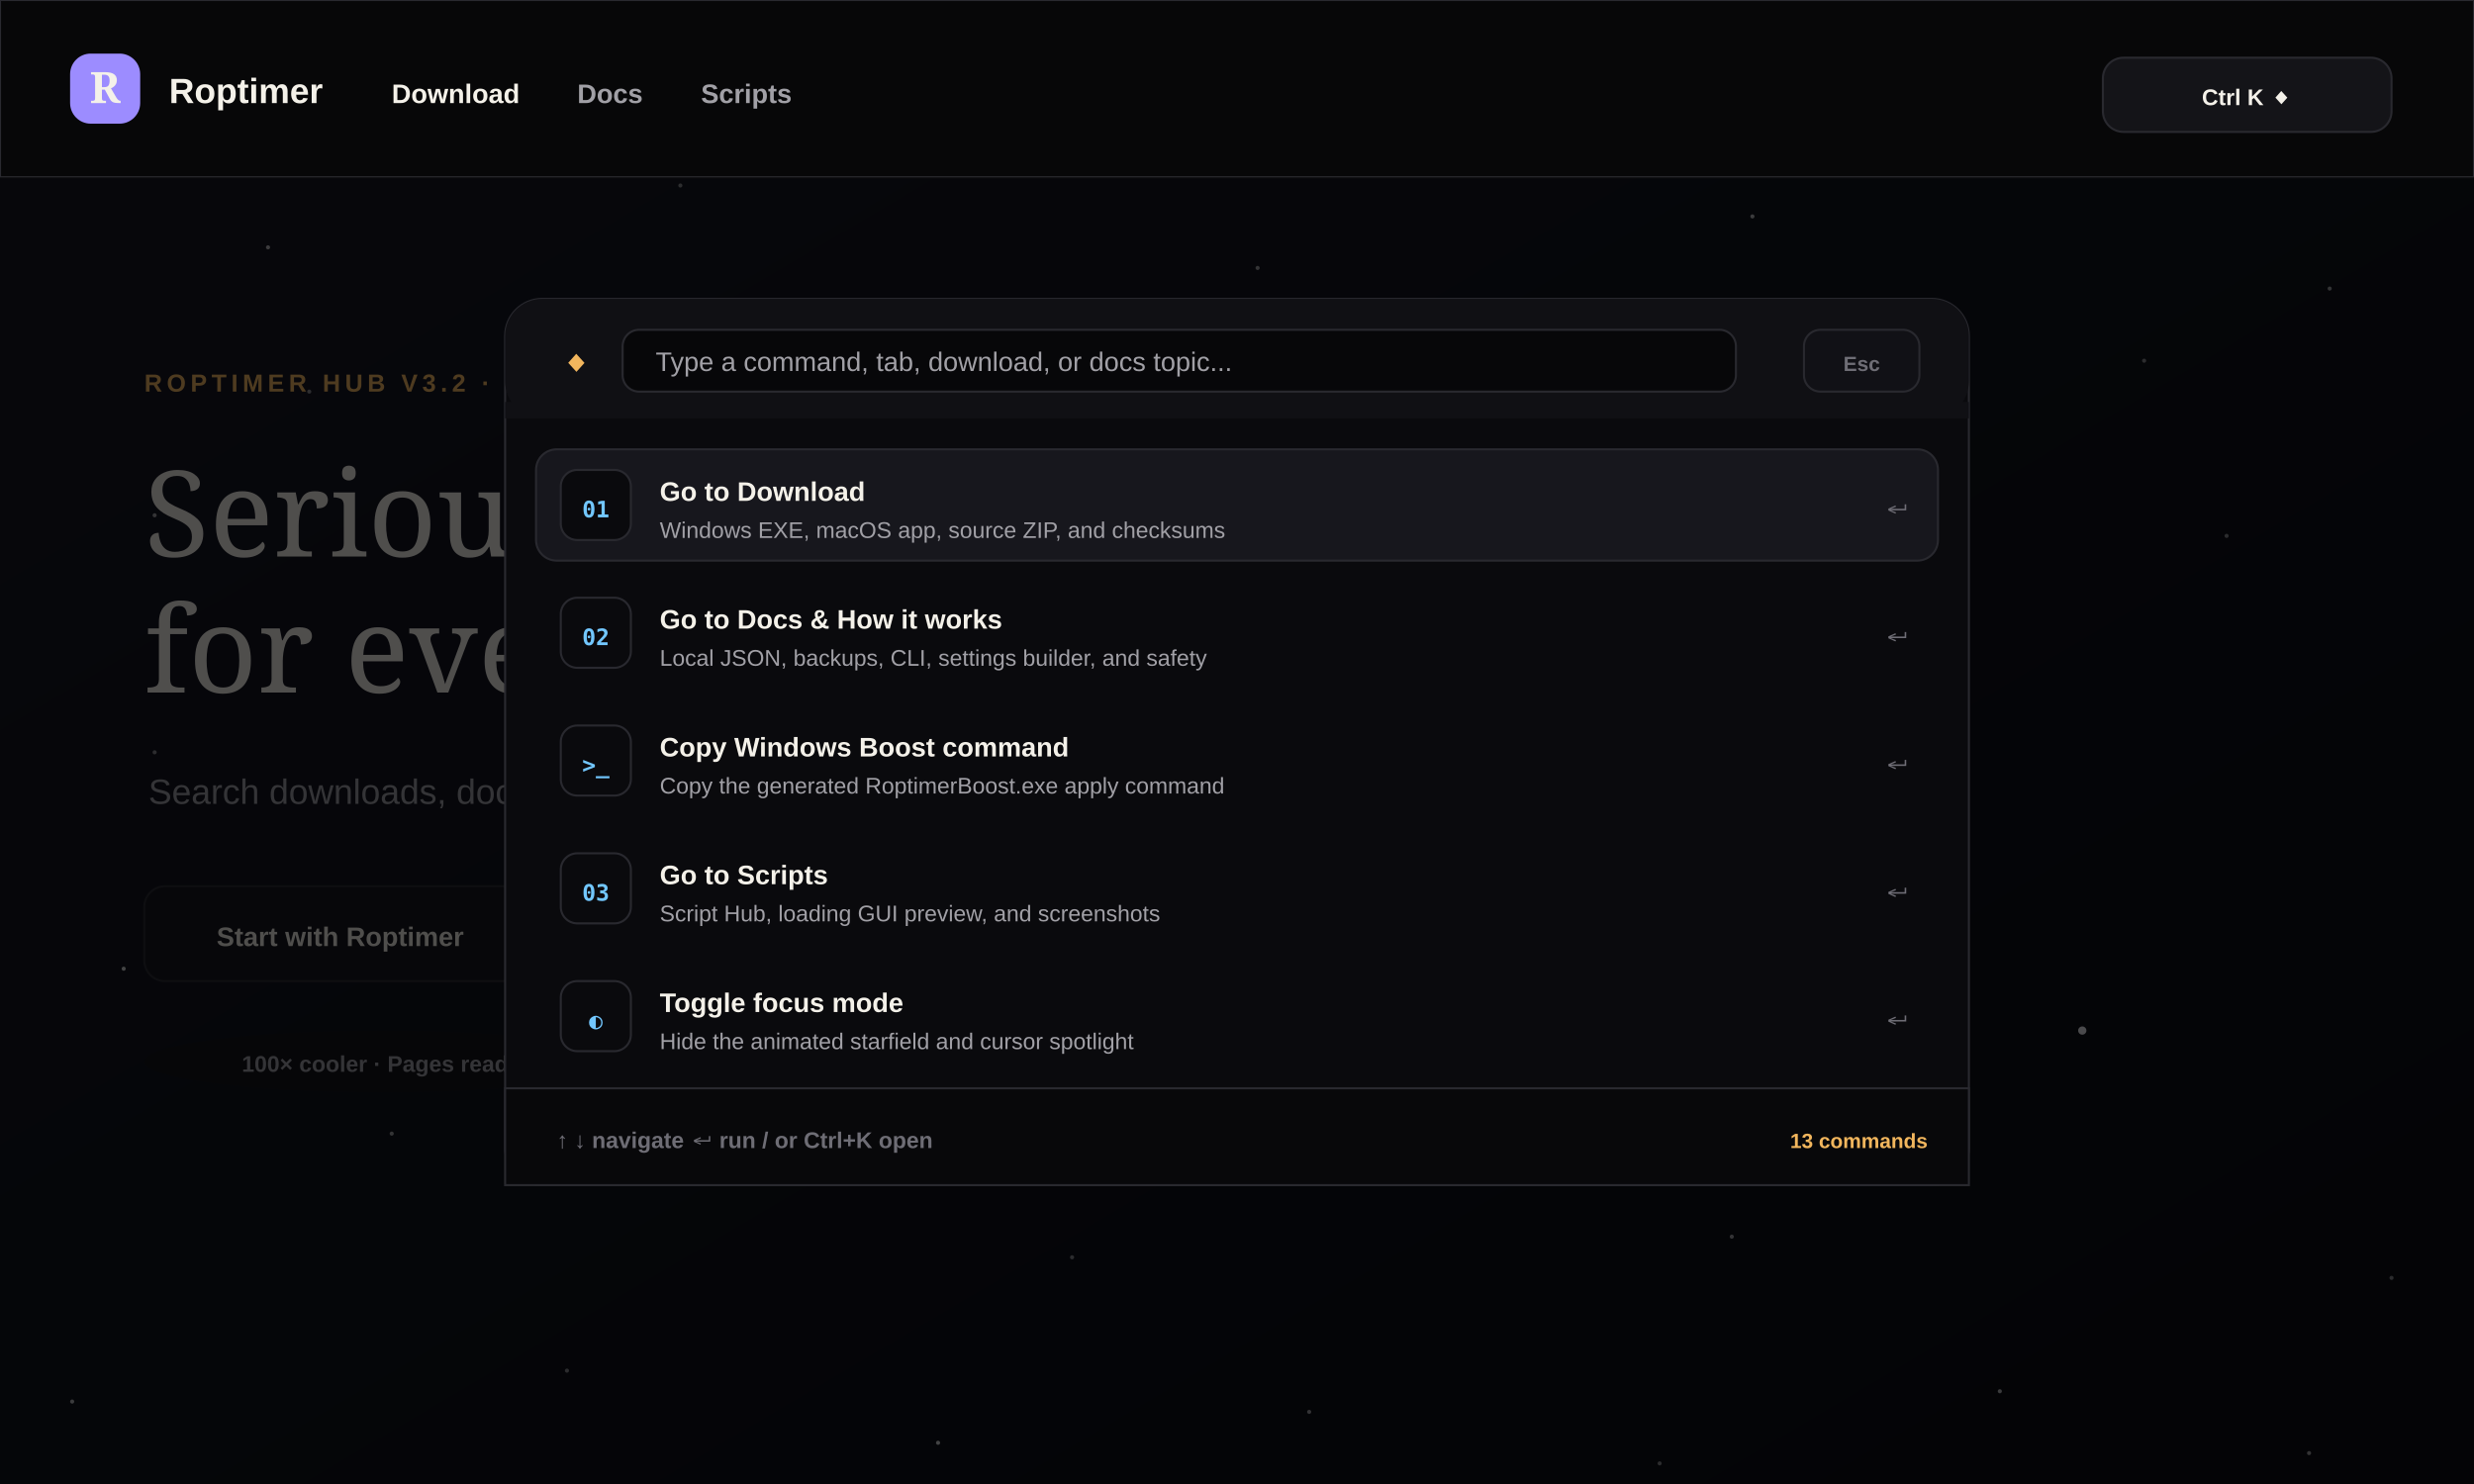
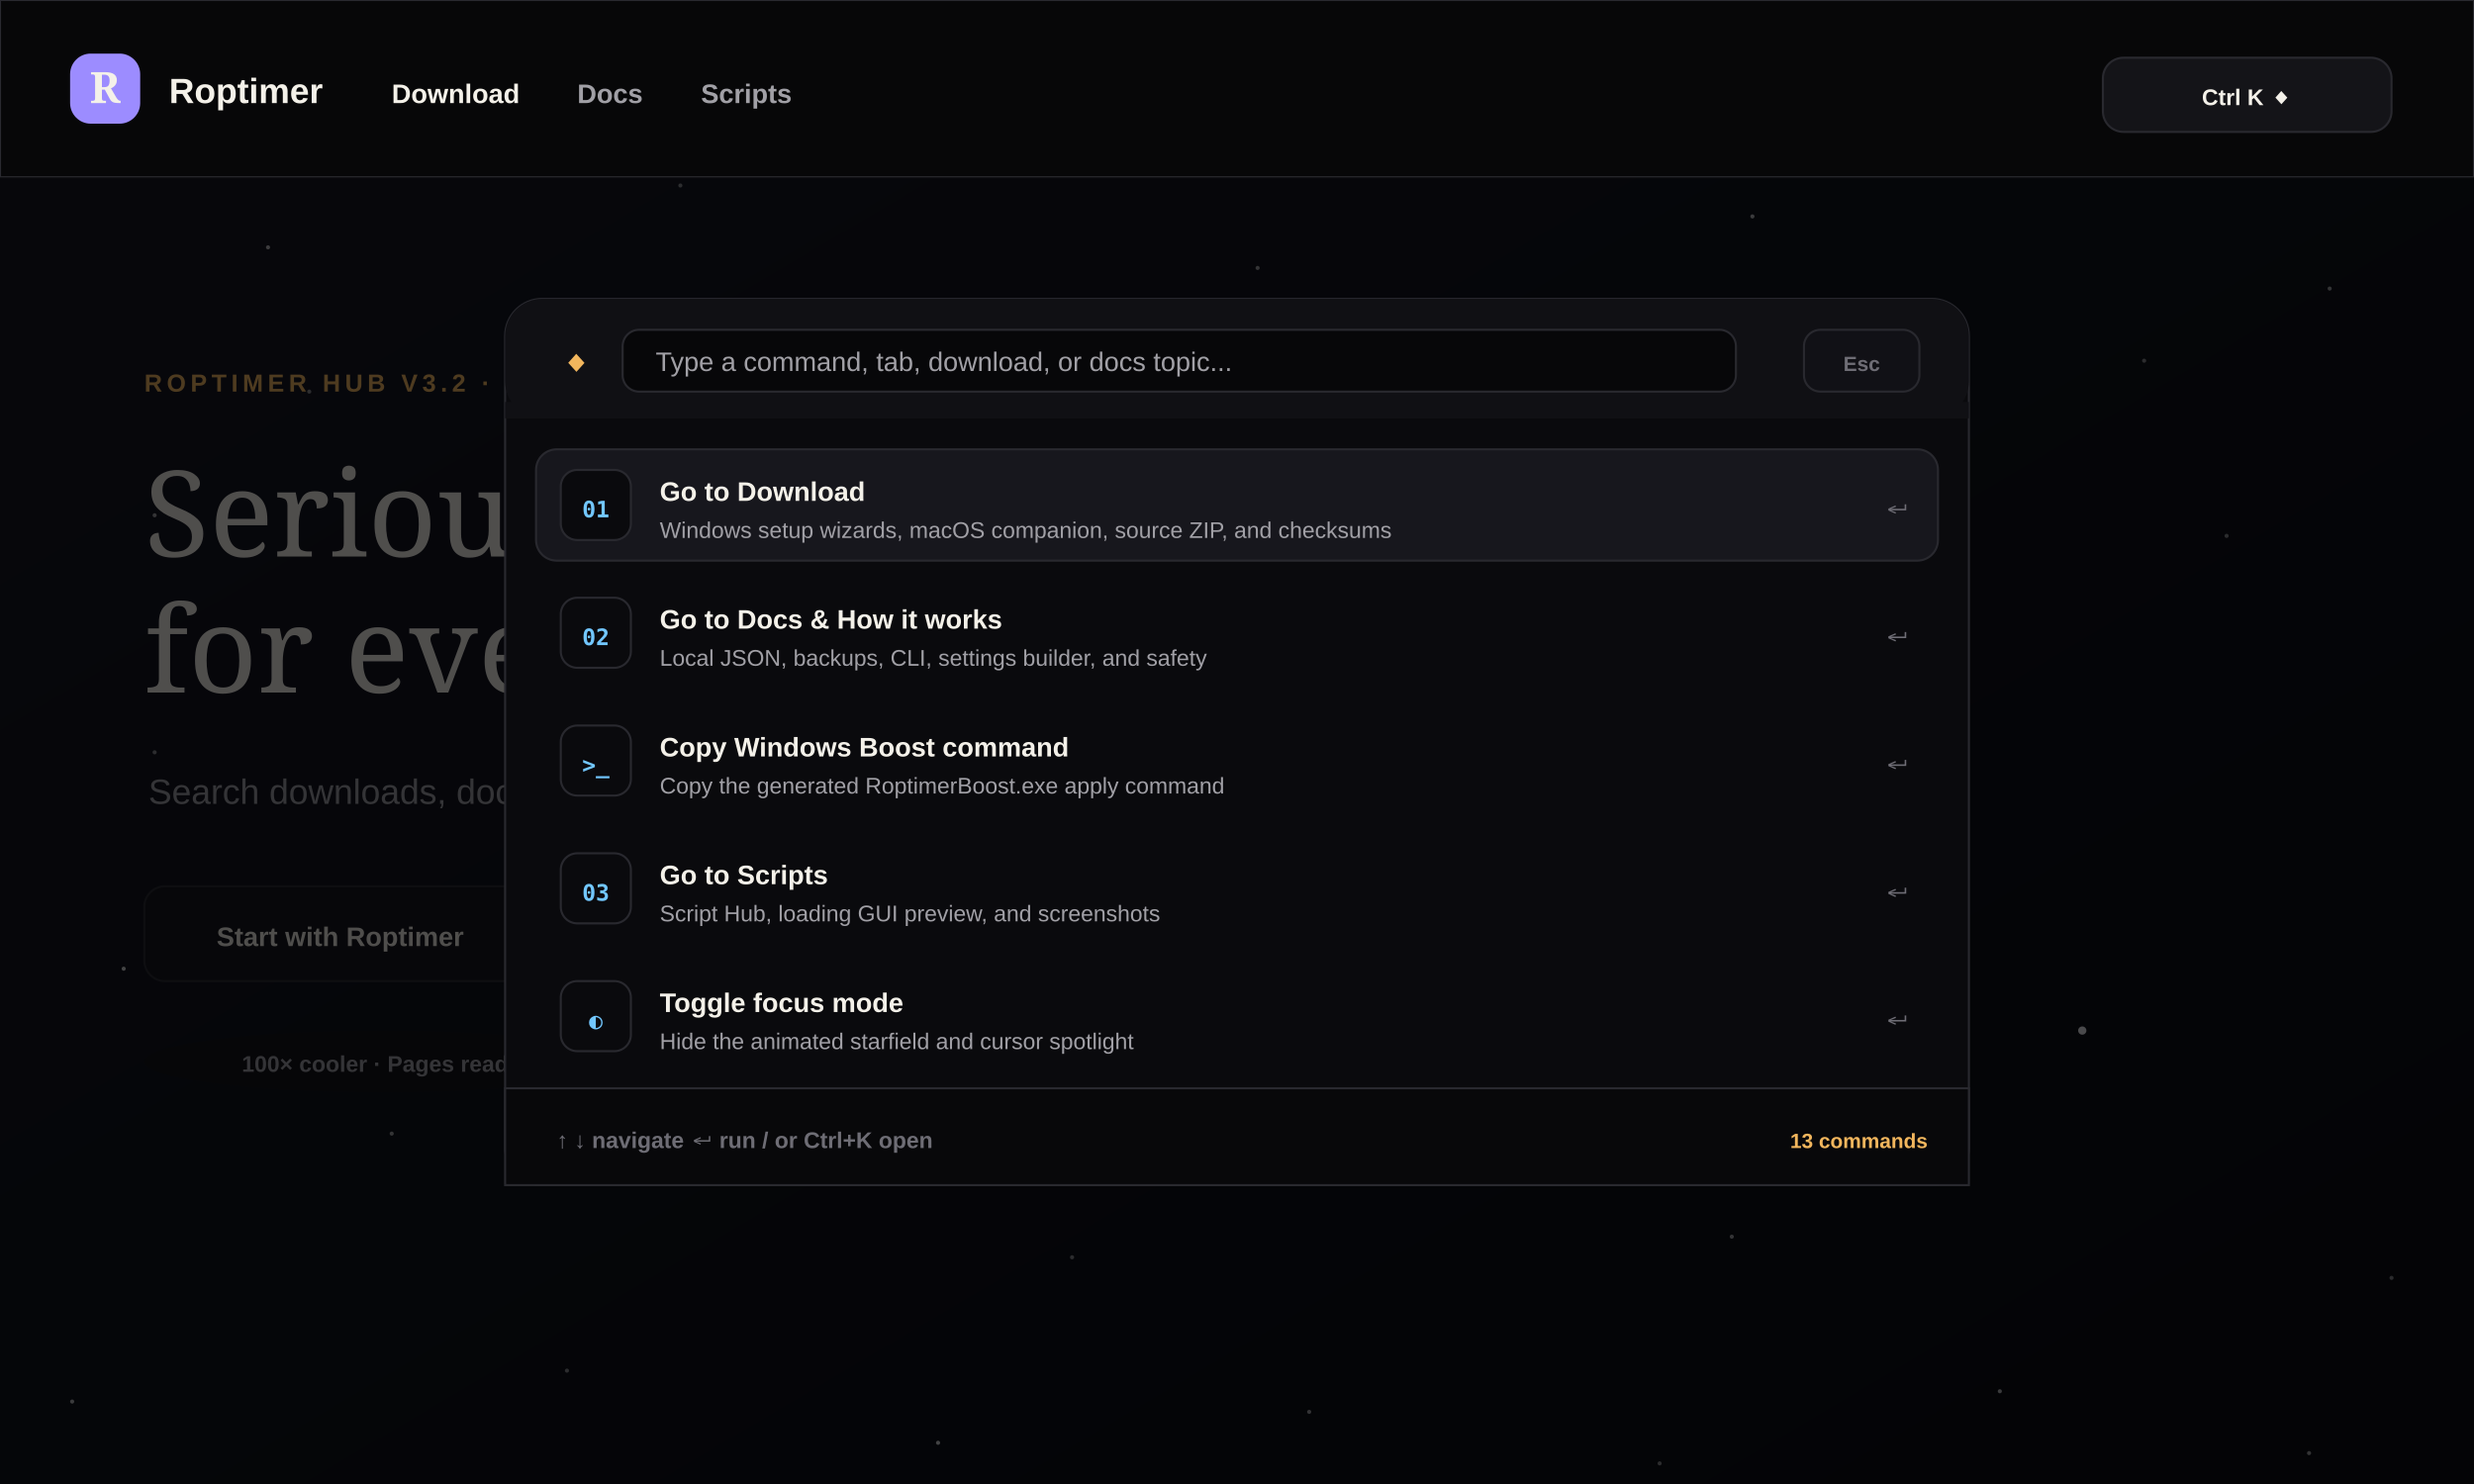
<svg xmlns="http://www.w3.org/2000/svg" width="1200" height="720" viewBox="0 0 1200 720" role="img" aria-label="Roptimer command palette screenshot">
  <defs>
    <linearGradient id="grad" x1="0" y1="0" x2="1" y2="1">
      <stop offset="0" stop-color="#9c8cff" stop-opacity=".22" />
      <stop offset="1" stop-color="#72c7ff" stop-opacity=".05" />
    </linearGradient>
    <linearGradient id="progress" x1="0" y1="0" x2="1" y2="0">
      <stop offset="0" stop-color="#9c8cff" />
      <stop offset="1" stop-color="#72c7ff" />
    </linearGradient>
    <filter id="softGlow" x="-50%" y="-50%" width="200%" height="200%">
      <feGaussianBlur stdDeviation="18" result="blur" />
      <feMerge>
        <feMergeNode in="blur" />
        <feMergeNode in="SourceGraphic" />
      </feMerge>
    </filter>
  </defs>
  <rect x="0" y="0" width="1200" height="720" rx="0" fill="#050506" opacity="1" />
  <rect x="0" y="0" width="1200" height="720" rx="0" fill="url(#grad)" opacity="0.45" />
  <circle cx="45" cy="60" r="2" fill="#ffffff" opacity="1.0" />
  <circle cx="130" cy="120" r="1" fill="#ffffff" opacity="0.7" />
  <circle cx="210" cy="44" r="1" fill="#ffffff" opacity="0.8" />
  <circle cx="330" cy="90" r="1" fill="#ffffff" opacity="0.5" />
  <circle cx="470" cy="55" r="2" fill="#ffffff" opacity="0.9" />
  <circle cx="610" cy="130" r="1" fill="#ffffff" opacity="0.6" />
  <circle cx="720" cy="45" r="2" fill="#ffffff" opacity="1.0" />
  <circle cx="850" cy="105" r="1" fill="#ffffff" opacity="0.7" />
  <circle cx="990" cy="60" r="1" fill="#ffffff" opacity="0.8" />
  <circle cx="1130" cy="140" r="1" fill="#ffffff" opacity="0.6" />
  <circle cx="75" cy="250" r="1" fill="#ffffff" opacity="0.6" />
  <circle cx="250" cy="310" r="1" fill="#ffffff" opacity="0.8" />
  <circle cx="420" cy="240" r="1" fill="#ffffff" opacity="0.5" />
  <circle cx="580" cy="330" r="2" fill="#ffffff" opacity="9" />
  <circle cx="760" cy="270" r="1" fill="#ffffff" opacity="0.6" />
  <circle cx="920" cy="350" r="1" fill="#ffffff" opacity="0.8" />
  <circle cx="1080" cy="260" r="1" fill="#ffffff" opacity="0.5" />
  <circle cx="60" cy="470" r="1" fill="#ffffff" opacity="0.8" />
  <circle cx="190" cy="550" r="1" fill="#ffffff" opacity="0.6" />
  <circle cx="360" cy="490" r="1" fill="#ffffff" opacity="0.7" />
  <circle cx="520" cy="610" r="1" fill="#ffffff" opacity="0.5" />
  <circle cx="690" cy="520" r="1" fill="#ffffff" opacity="0.8" />
  <circle cx="840" cy="600" r="1" fill="#ffffff" opacity="0.6" />
  <circle cx="1010" cy="500" r="2" fill="#ffffff" opacity="0.9" />
  <circle cx="1160" cy="620" r="1" fill="#ffffff" opacity="0.5" />
  <circle cx="35" cy="680" r="1" fill="#ffffff" opacity="0.7" />
  <circle cx="275" cy="665" r="1" fill="#ffffff" opacity="0.5" />
  <circle cx="455" cy="700" r="1" fill="#ffffff" opacity="0.8" />
  <circle cx="635" cy="685" r="1" fill="#ffffff" opacity="0.6" />
  <circle cx="805" cy="710" r="1" fill="#ffffff" opacity="0.5" />
  <circle cx="970" cy="675" r="1" fill="#ffffff" opacity="0.7" />
  <circle cx="1120" cy="705" r="1" fill="#ffffff" opacity="0.6" />
  <circle cx="150" cy="190" r="1" fill="#ffffff" opacity="0.5" />
  <circle cx="390" cy="150" r="1" fill="#ffffff" opacity="0.6" />
  <circle cx="660" cy="190" r="1" fill="#ffffff" opacity="0.5" />
  <circle cx="895" cy="200" r="1" fill="#ffffff" opacity="0.6" />
  <circle cx="1040" cy="175" r="1" fill="#ffffff" opacity="0.5" />
  <circle cx="75" cy="365" r="1" fill="#ffffff" opacity="0.5" />
  <circle cx="300" cy="400" r="1" fill="#ffffff" opacity="0.6" />
  <circle cx="735" cy="390" r="1" fill="#ffffff" opacity="0.5" />
  <rect x="0" y="0" width="1200" height="86" rx="0" fill="#070708" stroke="#29292f" stroke-width="1" opacity="1" />
  <rect x="34" y="26" width="34" height="34" rx="10" fill="#9c8cff" opacity="1" />
  <text x="51" y="50" font-size="21" fill="#f4f1e9" font-weight="900" font-family="Georgia, serif" text-anchor="middle" opacity="1">R</text>
  <text x="82" y="50" font-size="17" fill="#f4f1e9" font-weight="700" font-family="Arial, Helvetica, sans-serif" text-anchor="start" opacity="1">Roptimer</text>
  <text x="190" y="50" font-size="13" fill="#f4f1e9" font-weight="700" font-family="Arial, Helvetica, sans-serif" text-anchor="start" opacity="1">Download</text>
  <text x="280" y="50" font-size="13" fill="#a1a0a6" font-weight="700" font-family="Arial, Helvetica, sans-serif" text-anchor="start" opacity="1">Docs</text>
  <text x="340" y="50" font-size="13" fill="#a1a0a6" font-weight="700" font-family="Arial, Helvetica, sans-serif" text-anchor="start" opacity="1">Scripts</text>
  <rect x="1020" y="28" width="140" height="36" rx="10" fill="#141418" stroke="#29292f" stroke-width="1" opacity="1" />
  <text x="1090" y="51" font-size="11" fill="#f4f1e9" font-weight="700" font-family="Arial, Helvetica, sans-serif" text-anchor="middle" opacity="1">Ctrl K  ◆</text>
  <text x="70" y="190" font-size="12" fill="#f2b65d" font-weight="800" font-family="Arial, Helvetica, sans-serif" text-anchor="start" opacity="1" letter-spacing="2.2">ROPTIMER HUB V3.2 · 100× COOLER SITE ENGINE</text>
  <text x="70" y="270" font-size="58" fill="#f4f1e9" font-weight="400" font-family="Georgia, serif" text-anchor="start" opacity="1">Serious performance</text>
  <text x="70" y="336" font-size="58" fill="#f4f1e9" font-weight="400" font-family="Georgia, serif" text-anchor="start" opacity="1">for every player.</text>
  <text x="72" y="390" font-size="17" fill="#a1a0a6" font-weight="400" font-family="Arial, Helvetica, sans-serif" text-anchor="start" opacity="1">Search downloads, docs, scripts, and CLI commands from anywhere.</text>
  <rect x="70" y="430" width="190" height="46" rx="10" fill="#141418" stroke="#29292f" stroke-width="1" opacity="1" />
  <text x="165" y="459" font-size="13" fill="#f4f1e9" font-weight="700" font-family="Arial, Helvetica, sans-serif" text-anchor="middle" opacity="1">Start with Roptimer</text>
  <rect x="70" y="500" width="230" height="30" rx="999" fill="#101014" opacity="1" />
  <text x="185" y="520" font-size="11" fill="#a1a0a6" font-weight="700" font-family="Arial, Helvetica, sans-serif" text-anchor="middle" opacity="1">100× cooler  ·  Pages ready</text>
  <rect x="0" y="86" width="1200" height="634" rx="0" fill="#020203" opacity="0.68" />
  <rect x="245" y="145" width="710" height="430" rx="18" fill="#0a0a0d" stroke="#29292f" stroke-width="1" opacity="1" />
  <rect x="245" y="145" width="710" height="58" rx="18" fill="#101014" opacity="1" />
  <rect x="245" y="195" width="710" height="8" rx="0" fill="#101014" opacity="1" />
  <text x="272" y="181" font-size="15" fill="#f2b65d" font-weight="800" font-family="Arial, Helvetica, sans-serif" text-anchor="start" opacity="1">◆</text>
  <rect x="302" y="160" width="540" height="30" rx="8" fill="#070709" stroke="#29292f" stroke-width="1" opacity="1" />
  <text x="318" y="180" font-size="13" fill="#a1a0a6" font-weight="400" font-family="Arial, Helvetica, sans-serif" text-anchor="start" opacity="1">Type a command, tab, download, or docs topic...</text>
  <rect x="875" y="160" width="56" height="30" rx="8" fill="#111116" stroke="#29292f" stroke-width="1" opacity="1" />
  <text x="903" y="180" font-size="10" fill="#6e6d75" font-weight="700" font-family="Arial, Helvetica, sans-serif" text-anchor="middle" opacity="1">Esc</text>
  <rect x="260" y="218" width="680" height="54" rx="10" fill="#17171d" stroke="#29292f" stroke-width="1" opacity="1" />
  <rect x="272" y="228" width="34" height="34" rx="8" fill="#0a0a0d" stroke="#29292f" stroke-width="1" opacity="1" />
  <text x="289" y="251" font-size="11" fill="#72c7ff" font-weight="800" font-family="SFMono-Regular, monospace" text-anchor="middle" opacity="1">01</text>
  <text x="320" y="243" font-size="13" fill="#f4f1e9" font-weight="700" font-family="Arial, Helvetica, sans-serif" text-anchor="start" opacity="1">Go to Download</text>
-   <text x="320" y="261" font-size="11" fill="#a1a0a6" font-weight="400" font-family="Arial, Helvetica, sans-serif" text-anchor="start" opacity="1">Windows EXE, macOS app, source ZIP, and checksums</text>
+   <text x="320" y="261" font-size="11" fill="#a1a0a6" font-weight="400" font-family="Arial, Helvetica, sans-serif" text-anchor="start" opacity="1">Windows setup wizards, macOS companion, source ZIP, and checksums</text>
  <text x="920" y="251" font-size="12" fill="#6e6d75" font-weight="700" font-family="Arial, Helvetica, sans-serif" text-anchor="middle" opacity="1">↵</text>
  <rect x="272" y="290" width="34" height="34" rx="8" fill="#0a0a0d" stroke="#29292f" stroke-width="1" opacity="1" />
  <text x="289" y="313" font-size="11" fill="#72c7ff" font-weight="800" font-family="SFMono-Regular, monospace" text-anchor="middle" opacity="1">02</text>
  <text x="320" y="305" font-size="13" fill="#f4f1e9" font-weight="700" font-family="Arial, Helvetica, sans-serif" text-anchor="start" opacity="1">Go to Docs &amp; How it works</text>
  <text x="320" y="323" font-size="11" fill="#a1a0a6" font-weight="400" font-family="Arial, Helvetica, sans-serif" text-anchor="start" opacity="1">Local JSON, backups, CLI, settings builder, and safety</text>
  <text x="920" y="313" font-size="12" fill="#6e6d75" font-weight="700" font-family="Arial, Helvetica, sans-serif" text-anchor="middle" opacity="1">↵</text>
  <rect x="272" y="352" width="34" height="34" rx="8" fill="#0a0a0d" stroke="#29292f" stroke-width="1" opacity="1" />
  <text x="289" y="375" font-size="11" fill="#72c7ff" font-weight="800" font-family="SFMono-Regular, monospace" text-anchor="middle" opacity="1">&gt;_</text>
  <text x="320" y="367" font-size="13" fill="#f4f1e9" font-weight="700" font-family="Arial, Helvetica, sans-serif" text-anchor="start" opacity="1">Copy Windows Boost command</text>
  <text x="320" y="385" font-size="11" fill="#a1a0a6" font-weight="400" font-family="Arial, Helvetica, sans-serif" text-anchor="start" opacity="1">Copy the generated RoptimerBoost.exe apply command</text>
  <text x="920" y="375" font-size="12" fill="#6e6d75" font-weight="700" font-family="Arial, Helvetica, sans-serif" text-anchor="middle" opacity="1">↵</text>
  <rect x="272" y="414" width="34" height="34" rx="8" fill="#0a0a0d" stroke="#29292f" stroke-width="1" opacity="1" />
  <text x="289" y="437" font-size="11" fill="#72c7ff" font-weight="800" font-family="SFMono-Regular, monospace" text-anchor="middle" opacity="1">03</text>
  <text x="320" y="429" font-size="13" fill="#f4f1e9" font-weight="700" font-family="Arial, Helvetica, sans-serif" text-anchor="start" opacity="1">Go to Scripts</text>
  <text x="320" y="447" font-size="11" fill="#a1a0a6" font-weight="400" font-family="Arial, Helvetica, sans-serif" text-anchor="start" opacity="1">Script Hub, loading GUI preview, and screenshots</text>
  <text x="920" y="437" font-size="12" fill="#6e6d75" font-weight="700" font-family="Arial, Helvetica, sans-serif" text-anchor="middle" opacity="1">↵</text>
  <rect x="272" y="476" width="34" height="34" rx="8" fill="#0a0a0d" stroke="#29292f" stroke-width="1" opacity="1" />
  <text x="289" y="499" font-size="11" fill="#72c7ff" font-weight="800" font-family="SFMono-Regular, monospace" text-anchor="middle" opacity="1">◐</text>
  <text x="320" y="491" font-size="13" fill="#f4f1e9" font-weight="700" font-family="Arial, Helvetica, sans-serif" text-anchor="start" opacity="1">Toggle focus mode</text>
  <text x="320" y="509" font-size="11" fill="#a1a0a6" font-weight="400" font-family="Arial, Helvetica, sans-serif" text-anchor="start" opacity="1">Hide the animated starfield and cursor spotlight</text>
  <text x="920" y="499" font-size="12" fill="#6e6d75" font-weight="700" font-family="Arial, Helvetica, sans-serif" text-anchor="middle" opacity="1">↵</text>
  <rect x="245" y="528" width="710" height="47" rx="0" fill="#08080a" stroke="#29292f" stroke-width="1" opacity="1" />
  <text x="270" y="557" font-size="11" fill="#6e6d75" font-weight="700" font-family="Arial, Helvetica, sans-serif" text-anchor="start" opacity="1">↑ ↓ navigate     ↵ run     / or Ctrl+K open</text>
  <text x="935" y="557" font-size="10" fill="#f2b65d" font-weight="700" font-family="Arial, Helvetica, sans-serif" text-anchor="end" opacity="1">13 commands</text>
</svg>
